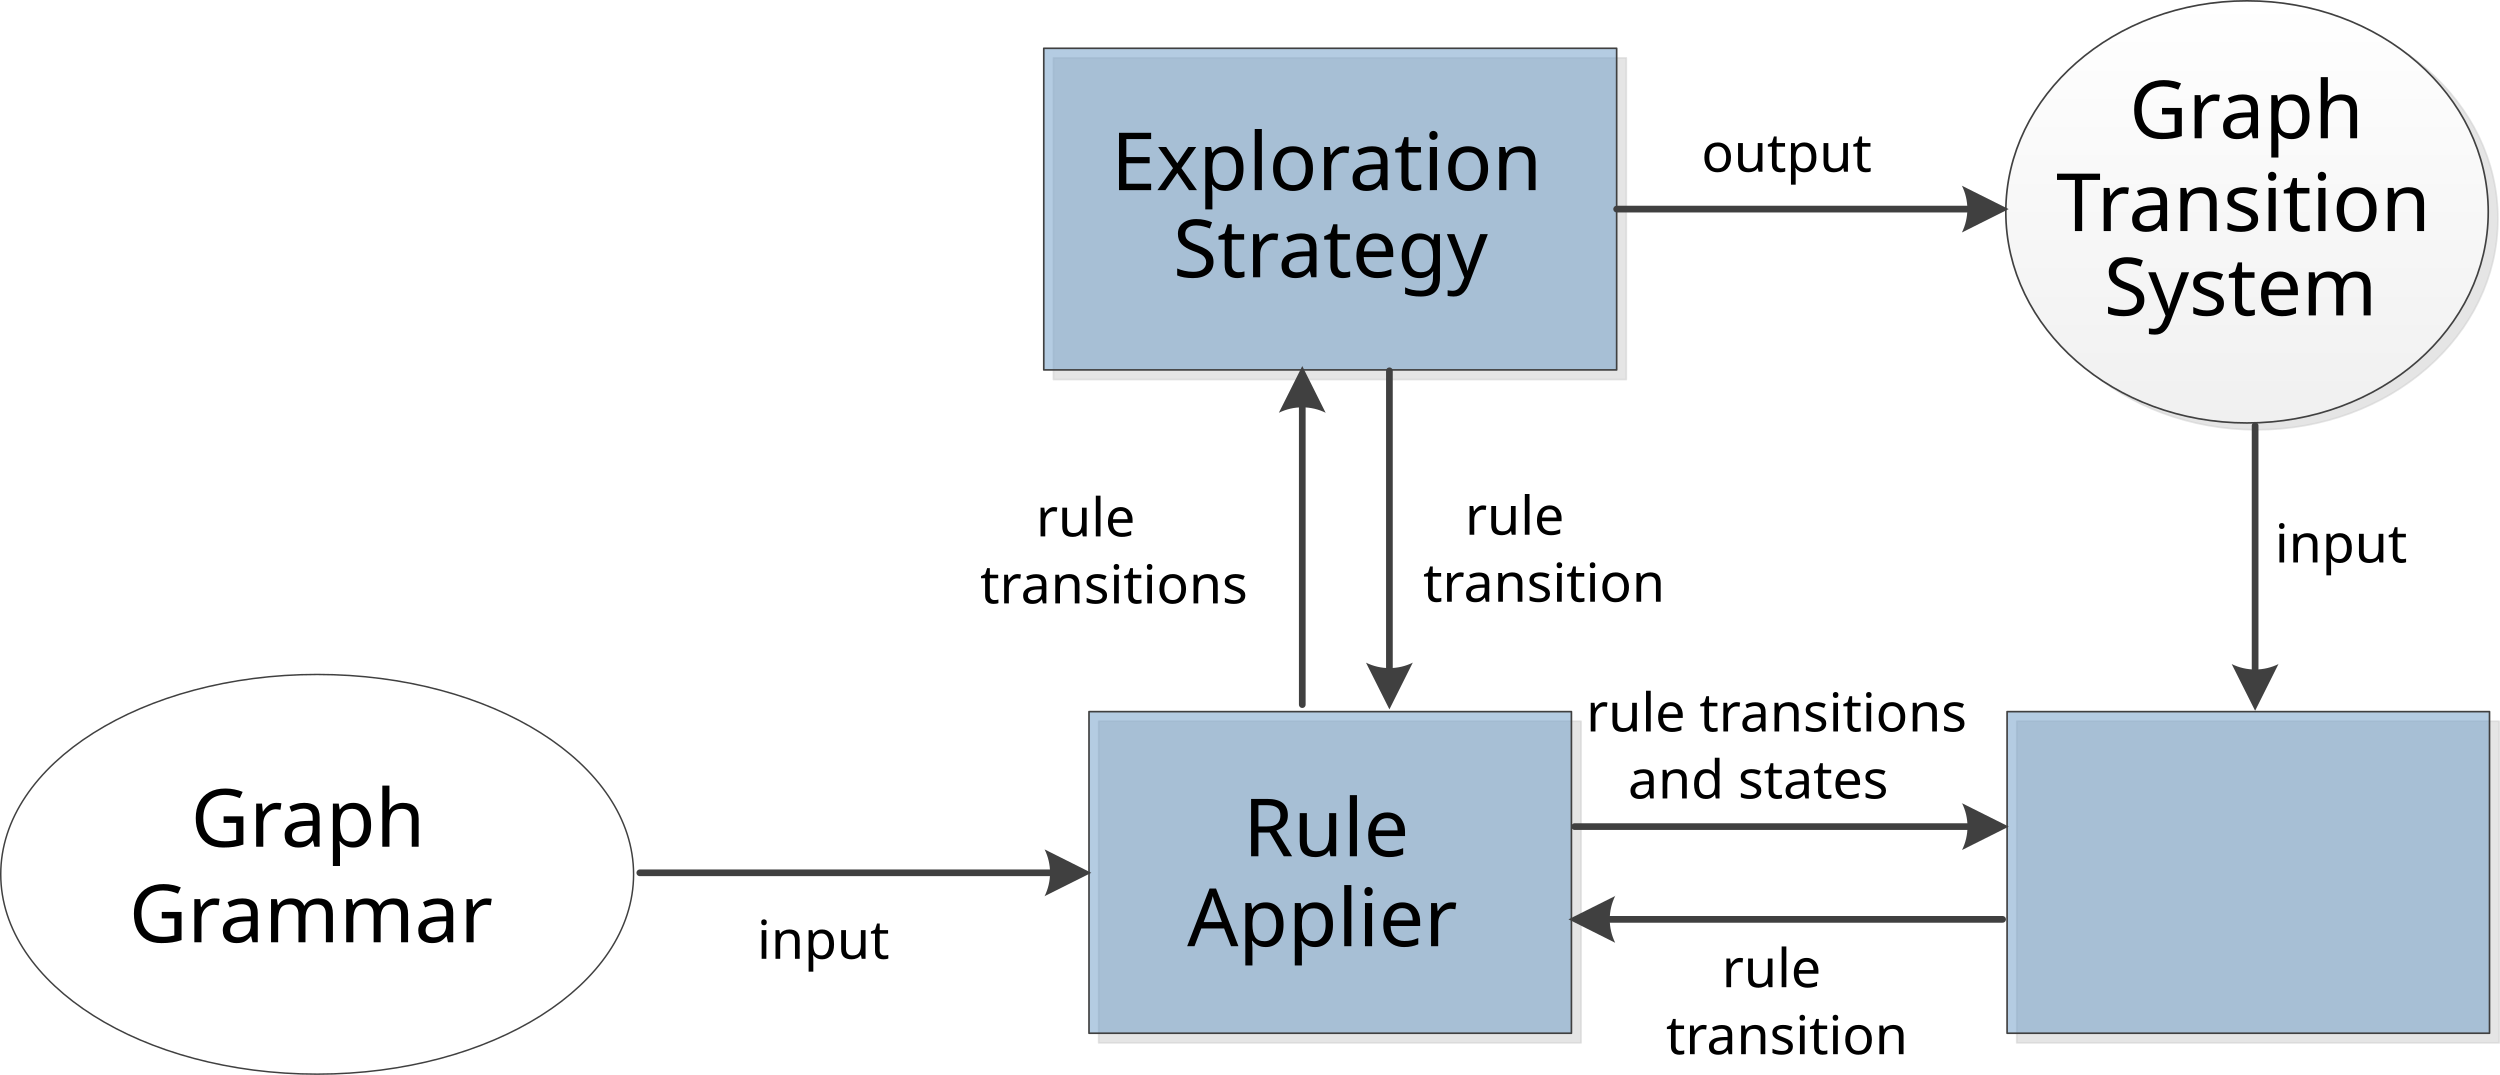
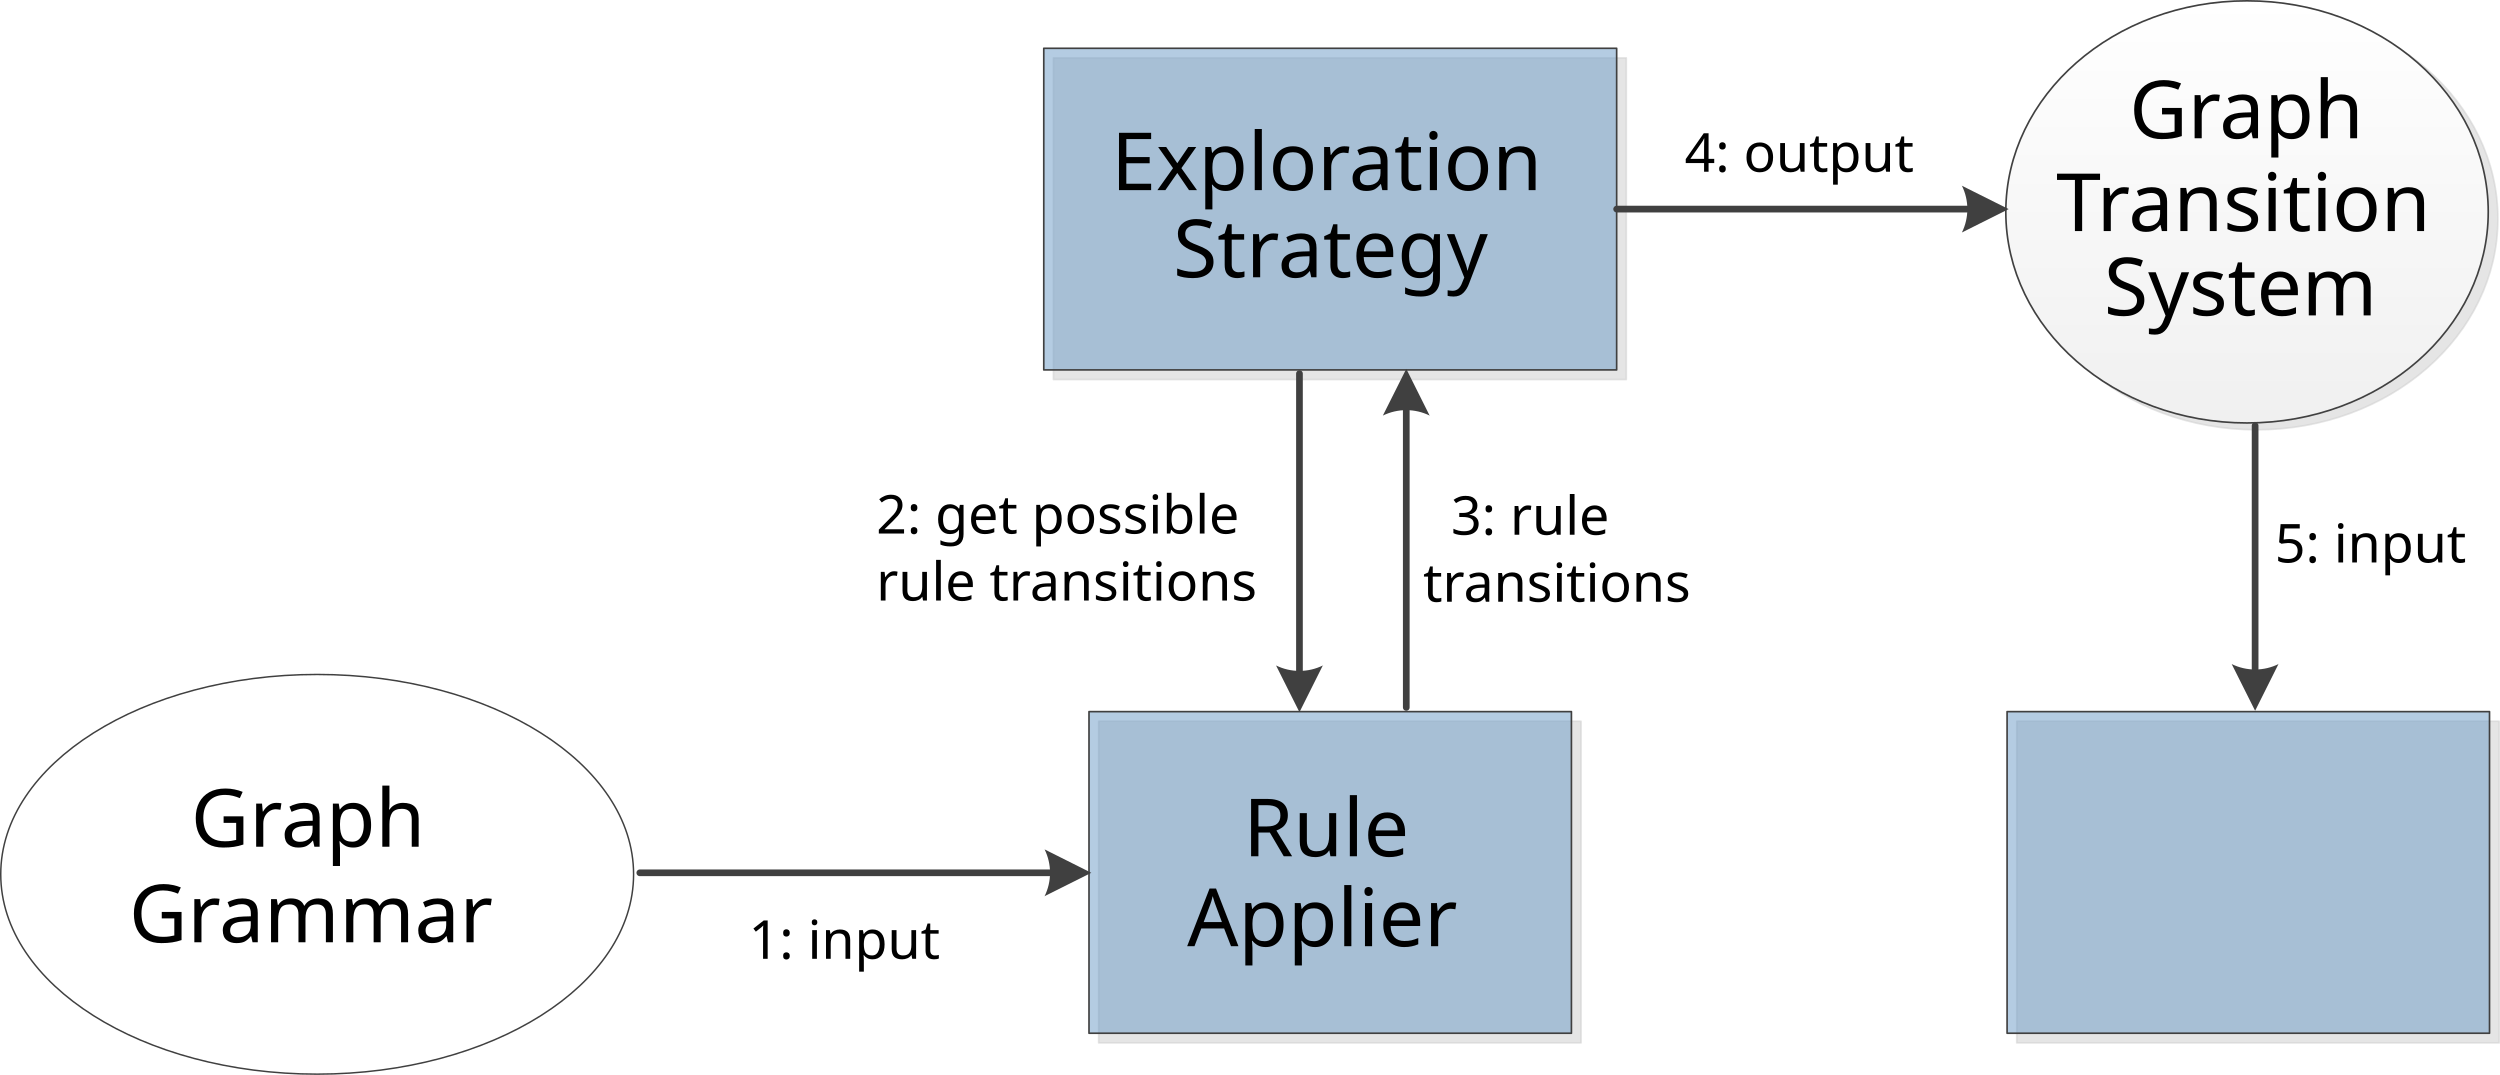
<svg xmlns="http://www.w3.org/2000/svg" xmlns:ns1="http://schemas.microsoft.com/visio/2003/SVGExtensions/" xmlns:xlink="http://www.w3.org/1999/xlink" width="466.393" height="200.514" viewBox="0 0 373.115 160.411" xml:space="preserve" color-interpolation-filters="sRGB" class="st10" id="svg3717" version="1.1" style="font-size:12px;fill:none;stroke-linecap:square;stroke-miterlimit:3;overflow:visible">
  <ns1:documentProperties ns1:langID="1033" ns1:viewMarkup="false">
    <ns1:userDefs>
      <ns1:ud ns1:nameU="msvSubprocessMaster" ns1:prompt="" ns1:val="VT4(Rectangle)" />
      <ns1:ud ns1:nameU="msvNoAutoConnect" ns1:val="VT0(1):26" />
    </ns1:userDefs>
  </ns1:documentProperties>
  <style type="text/css" id="style3719">
	
		.st1 {visibility:visible}
		.st2 {fill:#cdcdcd;fill-opacity:0.5;stroke:#cdcdcd;stroke-linecap:round;stroke-linejoin:round;stroke-opacity:0.5;stroke-width:0.25}
		.st3 {fill:url(#grad30-6);stroke:#404040;stroke-linecap:round;stroke-linejoin:round;stroke-width:0.25}
		.st4 {fill:#000000;font-family:Calibri;font-size:1em}
		.st5 {font-size:1em}
		.st6 {marker-end:url(#mrkr5-23);stroke:#404040;stroke-linecap:round;stroke-linejoin:round;stroke-width:1}
		.st7 {fill:#404040;fill-opacity:1;stroke:#404040;stroke-opacity:1;stroke-width:0.284}
		.st8 {fill:url(#grad30-20);stroke:#404040;stroke-linecap:round;stroke-linejoin:round;stroke-width:0.25}
		.st9 {marker-end:url(#mrkr5-23);marker-start:url(#mrkr5-53);stroke:#404040;stroke-linecap:round;stroke-linejoin:round;stroke-width:1}
		.st10 {fill:none;fill-rule:evenodd;font-size:12px;overflow:visible;stroke-linecap:square;stroke-miterlimit:3}
	
	</style>
  <defs id="Patterns_And_Gradients">
    <linearGradient id="grad30-6" ns1:fillPattern="30" ns1:foreground="#6b9bc7" ns1:foregroundOpacity="0.5" ns1:background="#6b9bc7" ns1:backgroundOpacity="0.5" x1="0" y1="1" x2="0" y2="0">
      <stop offset="0" style="stop-color:#6b9bc7;stop-opacity:0.5" id="stop3723" />
      <stop offset="1" style="stop-color:#6b9bc7;stop-opacity:0.5" id="stop3725" />
    </linearGradient>
    <linearGradient id="grad30-20" ns1:fillPattern="30" ns1:foreground="#f0f0f0" ns1:background="#ffffff" x1="0" y1="1" x2="0" y2="0">
      <stop offset="0" style="stop-color:#f0f0f0;stop-opacity:1" id="stop3728" />
      <stop offset="1" style="stop-color:#ffffff;stop-opacity:1" id="stop3730" />
    </linearGradient>
    <linearGradient id="grad30-20-1" ns1:fillPattern="30" ns1:foreground="#f0f0f0" ns1:background="#ffffff" x1="0" y1="1" x2="0" y2="0">
      <stop offset="0" style="stop-color:#f0f0f0;stop-opacity:1" id="stop3728-5" />
      <stop offset="1" style="stop-color:#ffffff;stop-opacity:1" id="stop3730-2" />
    </linearGradient>
    <linearGradient xlink:href="#grad30-20" id="linearGradient3609" x1="-320.069" y1="809.748" x2="-320.069" y2="742.198" gradientTransform="matrix(1.12166,0,0,0.7086822,-299.6672,829.9545)" gradientUnits="userSpaceOnUse" />
    <marker style="fill:#404040;fill-opacity:1;stroke:#404040;stroke-width:0.284;stroke-opacity:1;overflow:visible" id="mrkr5-23-3" class="st7" ns1:arrowType="5" ns1:arrowSize="2" ns1:setback="6.16" refX="-6.16" orient="auto" markerUnits="strokeWidth" overflow="visible">
      <use height="3" width="3" y="0" x="0" xlink:href="#lend5" transform="scale(-3.52,-3.52)" id="use3737-2" />
    </marker>
    <linearGradient xlink:href="#grad30-20" id="linearGradient3706" x1="-0.117" y1="846.608" x2="-0.117" y2="779.008" gradientTransform="matrix(1.068781,0,0,0.9356455,-0.4194915,0.4194917)" gradientUnits="userSpaceOnUse" />
    <marker style="fill:#404040;fill-opacity:1;stroke:#404040;stroke-width:0.284;stroke-opacity:1;overflow:visible" id="mrkr5-23-8" class="st7" ns1:arrowType="5" ns1:arrowSize="2" ns1:setback="6.16" refX="-6.16" orient="auto" markerUnits="strokeWidth" overflow="visible">
      <use height="3" width="3" y="0" x="0" xlink:href="#lend5" transform="scale(-3.52,-3.52)" id="use3737-5" />
    </marker>
    <marker style="fill:#404040;fill-opacity:1;stroke:#404040;stroke-width:0.284;stroke-opacity:1;overflow:visible" id="mrkr5-23-2" class="st7" ns1:arrowType="5" ns1:arrowSize="2" ns1:setback="6.16" refX="-6.16" orient="auto" markerUnits="strokeWidth" overflow="visible">
      <use height="3" width="3" y="0" x="0" xlink:href="#lend5" transform="scale(-3.52,-3.52)" id="use3737-7" />
    </marker>
    <marker style="fill:#404040;fill-opacity:1;stroke:#404040;stroke-width:0.284;stroke-opacity:1;overflow:visible" id="mrkr5-23-1" class="st7" ns1:arrowType="5" ns1:arrowSize="2" ns1:setback="6.16" refX="-6.16" orient="auto" markerUnits="strokeWidth" overflow="visible">
      <use height="3" width="3" y="0" x="0" xlink:href="#lend5" transform="scale(-3.52,-3.52)" id="use3737-74" />
    </marker>
    <linearGradient xlink:href="#grad30-6" id="linearGradient3158" x1="-0.102" y1="969.313" x2="-0.102" y2="910.27" gradientTransform="scale(1.223687,0.8172026)" gradientUnits="userSpaceOnUse" />
    <marker style="fill:#404040;fill-opacity:1;stroke:#404040;stroke-width:0.284;stroke-opacity:1;overflow:visible" id="mrkr5-23-5" class="st7" ns1:arrowType="5" ns1:arrowSize="2" ns1:setback="6.16" refX="-6.16" orient="auto" markerUnits="strokeWidth" overflow="visible">
      <use height="3" width="3" y="0" x="0" xlink:href="#lend5" transform="scale(-3.52,-3.52)" id="use3737-1" />
    </marker>
    <marker style="fill:#404040;fill-opacity:1;stroke:#404040;stroke-width:0.284;stroke-opacity:1;overflow:visible" id="mrkr5-23-52" class="st7" ns1:arrowType="5" ns1:arrowSize="2" ns1:setback="6.16" refX="-6.16" orient="auto" markerUnits="strokeWidth" overflow="visible">
      <use height="3" width="3" y="0" x="0" xlink:href="#lend5" transform="scale(-3.52,-3.52)" id="use3737-76" />
    </marker>
    <marker style="fill:#404040;fill-opacity:1;stroke:#404040;stroke-width:0.284;stroke-opacity:1;overflow:visible" id="mrkr5-23-32" class="st7" ns1:arrowType="5" ns1:arrowSize="2" ns1:setback="6.16" refX="-6.16" orient="auto" markerUnits="strokeWidth" overflow="visible">
      <use height="3" width="3" y="0" x="0" xlink:href="#lend5" transform="scale(-3.52,-3.52)" id="use3737-21" />
    </marker>
    <marker style="fill:#404040;fill-opacity:1;stroke:#404040;stroke-width:0.284;stroke-opacity:1;overflow:visible" id="mrkr5-23-89" class="st7" ns1:arrowType="5" ns1:arrowSize="2" ns1:setback="6.16" refX="-6.16" orient="auto" markerUnits="strokeWidth" overflow="visible">
      <use height="3" width="3" y="0" x="0" xlink:href="#lend5" transform="scale(-3.52,-3.52)" id="use3737-27" />
    </marker>
    <linearGradient xlink:href="#grad30-6" id="linearGradient3718" x1="-0.094" y1="1055.996" x2="-0.094" y2="991.673" gradientTransform="scale(1.333117,0.7501215)" gradientUnits="userSpaceOnUse" />
    <linearGradient xlink:href="#grad30-6" id="linearGradient3720" x1="-0.102" y1="969.313" x2="-0.102" y2="910.27" gradientTransform="scale(1.223687,0.8172026)" gradientUnits="userSpaceOnUse" />
  </defs>
  <defs id="Markers">
    <g id="lend5">
      <path d="M 2,1 0,0 1.981,-0.993 C 1.672,-0.365 1.673,0.373 1.985,1" style="stroke:none" id="path3734" />
    </g>
    <marker id="mrkr5-23" class="st7" ns1:arrowType="5" ns1:arrowSize="2" ns1:setback="6.16" refX="-6.16" orient="auto" markerUnits="strokeWidth" overflow="visible" style="fill:#404040;fill-opacity:1;stroke:#404040;stroke-width:0.284;stroke-opacity:1;overflow:visible">
      <use xlink:href="#lend5" transform="scale(-3.52,-3.52)" id="use3737" x="0" y="0" width="3" height="3" />
    </marker>
    <marker id="mrkr5-53" class="st7" ns1:arrowType="5" ns1:arrowSize="2" ns1:setback="5.8" refX="5.8" orient="auto" markerUnits="strokeWidth" overflow="visible" style="fill:#404040;fill-opacity:1;stroke:#404040;stroke-width:0.284;stroke-opacity:1;overflow:visible">
      <use xlink:href="#lend5" transform="scale(3.52,3.52)" id="use3740" x="0" y="0" width="3" height="3" />
    </marker>
  </defs>
  <g ns1:mID="0" ns1:index="1" ns1:groupContext="foregroundPage" id="g3742" transform="translate(-42.2214,-34.7945)">
    <ns1:userDefs>
      <ns1:ud ns1:nameU="msvThemeColors" ns1:val="VT0(36):26" />
      <ns1:ud ns1:nameU="msvThemeEffects" ns1:val="VT0(16):26" />
      <ns1:ud ns1:nameU="msvThemeOrder" ns1:val="VT0(0):26" />
    </ns1:userDefs>
    <ns1:pageProperties ns1:drawingScale="1" ns1:pageScale="1" ns1:drawingUnits="0" ns1:shadowOffsetX="9" ns1:shadowOffsetY="-9" />
    <ns1:layer ns1:name="Connector" ns1:index="0" />
    <g id="shape5-1" ns1:mID="5" ns1:groupContext="shape" transform="translate(341.7712,-603)">
      <ns1:userDefs>
        <ns1:ud ns1:nameU="visVersion" ns1:val="VT0(14):26" />
        <ns1:ud ns1:nameU="msvThemeColors" ns1:val="VT0(36):26" />
        <ns1:ud ns1:nameU="msvThemeEffects" ns1:val="VT0(16):26" />
      </ns1:userDefs>
      <ns1:textBlock ns1:margins="rect(4,4,4,4)" />
      <ns1:textRect cx="36" cy="768" width="72" height="48" />
      <g id="shadow5-2" ns1:groupContext="shadow" ns1:shadowOffsetX="1.44" ns1:shadowOffsetY="-1.44" ns1:shadowType="1" transform="translate(1.44,1.44)" class="st1" style="visibility:visible">
        <rect x="0" y="744" width="72" height="48" class="st2" id="rect3752" style="fill:#cdcdcd;fill-opacity:0.5;stroke:#cdcdcd;stroke-width:0.25;stroke-linecap:round;stroke-linejoin:round;stroke-opacity:0.5" />
      </g>
      <rect x="0" y="744" width="72" height="48" class="st3" id="rect3754" style="fill:url(#linearGradient3158);stroke:#404040;stroke-width:0.25;stroke-linecap:round;stroke-linejoin:round" />
      <text x="26.011" y="772.858" class="st4" ns1:langID="1043" id="text3756" style="fill:#000000;font-family:Calibri">
        <ns1:paragraph ns1:horizAlign="1" />
        <ns1:tabList />GUI</text>
    </g>
    <g id="shape1-8" ns1:mID="1" ns1:groupContext="shape" transform="translate(198,-702)">
      <ns1:userDefs>
        <ns1:ud ns1:nameU="visVersion" ns1:val="VT0(14):26" />
        <ns1:ud ns1:nameU="msvThemeColors" ns1:val="VT0(36):26" />
        <ns1:ud ns1:nameU="msvThemeEffects" ns1:val="VT0(16):26" />
      </ns1:userDefs>
      <ns1:textBlock ns1:margins="rect(4,4,4,4)" />
      <ns1:textRect cx="42.75" cy="768" width="85.5" height="48" />
      <g id="shadow1-9" ns1:groupContext="shadow" ns1:shadowOffsetX="1.44" ns1:shadowOffsetY="-1.44" ns1:shadowType="1" transform="translate(1.44,1.44)" class="st1" style="visibility:visible">
        <rect x="0" y="744" width="85.5" height="48" class="st2" id="rect3764" style="fill:#cdcdcd;fill-opacity:0.5;stroke:#cdcdcd;stroke-width:0.25;stroke-linecap:round;stroke-linejoin:round;stroke-opacity:0.5" />
      </g>
      <rect x="0" y="744" width="85.5" height="48" class="st3" id="rect3766" style="fill:url(#linearGradient3718);stroke:#404040;stroke-width:0.25;stroke-linecap:round;stroke-linejoin:round" />
      <text x="10.071" y="765.17" class="st4" ns1:langID="1043" id="text3768" style="fill:#000000;font-family:Calibri">Exploration </text>
      <text x="19.3" y="778.175" class="st4" ns1:langID="1043" style="fill:#000000;font-family:Calibri" id="text3828">Strategy </text>
    </g>
    <g id="shape7-24" ns1:mID="7" ns1:groupContext="shape" transform="translate(342,-694.5)">
      <ns1:userDefs>
        <ns1:ud ns1:nameU="visVersion" ns1:val="VT0(14):26" />
        <ns1:ud ns1:nameU="msvThemeColors" ns1:val="VT0(36):26" />
        <ns1:ud ns1:nameU="msvThemeEffects" ns1:val="VT0(16):26" />
      </ns1:userDefs>
      <ns1:textBlock ns1:margins="rect(4,4,4,4)" />
      <ns1:textRect cx="36" cy="760.5" width="63" height="55.125" />
      <g id="shadow7-25" ns1:groupContext="shadow" ns1:shadowOffsetX="1.44" ns1:shadowOffsetY="-1.44" ns1:shadowType="1" transform="translate(1.020509,1.44)" class="st1" style="visibility:visible">
        <path d="m 0,760.5 a 36,31.5 0 0 1 72,0 36,31.5 0 0 1 -72,0 z" class="st2" id="path3785" style="fill:#cdcdcd;fill-opacity:0.5;stroke:#cdcdcd;stroke-width:0.25;stroke-linecap:round;stroke-linejoin:round;stroke-opacity:0.5" />
      </g>
      <path d="m -0.419,760.919 a 36,31.5 0 1 1 72,0 36,31.5 0 0 1 -72,0 z" class="st8" id="path3787" style="fill:url(#linearGradient3706);stroke:#404040;stroke-width:0.25;stroke-linecap:round;stroke-linejoin:round" />
      <text x="18.004" y="749.934" class="st4" ns1:langID="1043" id="text3789" style="fill:#000000;font-family:Calibri">Graph </text>
      <text x="7.097" y="763.777" class="st4" ns1:langID="1043" style="fill:#000000;font-family:Calibri" id="text3837">Transition </text>
      <text x="14.228" y="776.362" class="st4" ns1:langID="1043" style="fill:#000000;font-family:Calibri" id="text3835">System </text>
      <path d="m -299.667,859.78 a 47.224,29.825 0 1 1 94.448,0 47.224,29.825 0 0 1 -94.448,0 z" class="st8" id="path3787-7" style="fill:url(#linearGradient3609);stroke:#404040;stroke-width:0.223;stroke-linecap:round;stroke-linejoin:round" />
      <text x="-271.297" y="855.663" class="st4" ns1:langID="1043" id="text3789-1" style="font-size:12px;fill:#000000;font-family:Calibri">Graph</text>
      <text x="-280.526" y="869.926" class="st4" ns1:langID="1043" style="font-size:12px;fill:#000000;font-family:Calibri" id="text3837-4">Grammar</text>
-       <text xml:space="preserve" style="font-size:9.6px;font-style:normal;font-variant:normal;font-weight:normal;font-stretch:normal;line-height:125%;letter-spacing:0px;word-spacing:0px;fill:#000000;fill-opacity:1;stroke:none;font-family:Verdana;-inkscape-font-specification:Verdana" x="-186.793" y="872.39" id="text3399-8">
-         <tspan id="tspan3401-8" x="-186.793" y="872.39" style="font-size:8px">input</tspan>
-       </text>
-       <text xml:space="preserve" style="font-size:9.6px;font-style:normal;font-variant:normal;font-weight:normal;font-stretch:normal;line-height:125%;letter-spacing:0px;word-spacing:0px;fill:#000000;fill-opacity:1;stroke:none;font-family:Verdana;-inkscape-font-specification:Verdana" x="-45.844" y="754.932" id="text3399-8-8">
-         <tspan id="tspan3401-8-9" x="-45.844" y="754.932" style="font-size:8px">output</tspan>
-       </text>
-       <text xml:space="preserve" style="font-size:9.6px;font-style:normal;font-variant:normal;font-weight:normal;font-stretch:normal;line-height:125%;letter-spacing:0px;word-spacing:0px;fill:#000000;fill-opacity:1;stroke:none;font-family:Verdana;-inkscape-font-specification:Verdana" x="-153.488" y="809.347" id="text3399-8-8-8">
-         <tspan id="tspan3401-8-9-8" x="-153.488" y="809.347" style="font-size:8px">    rule </tspan>
-         <tspan x="-153.488" y="819.347" style="font-size:8px" id="tspan3126">transitions</tspan>
+       <text xml:space="preserve" style="font-size:9.6px;font-style:normal;font-variant:normal;font-weight:normal;font-stretch:normal;line-height:125%;letter-spacing:0px;word-spacing:0px;fill:#000000;fill-opacity:1;stroke:none;font-family:Verdana;-inkscape-font-specification:Verdana" x="-188.052" y="872.39" id="text3399-8">
+         <tspan id="tspan3401-8" x="-188.052" y="872.39" style="font-size:8px">1: input</tspan>
+       </text>
+       <text xml:space="preserve" style="font-size:9.6px;font-style:normal;font-variant:normal;font-weight:normal;font-stretch:normal;line-height:125%;letter-spacing:0px;word-spacing:0px;fill:#000000;fill-opacity:1;stroke:none;font-family:Verdana;-inkscape-font-specification:Verdana" x="-48.361" y="754.932" id="text3399-8-8">
+         <tspan id="tspan3401-8-9" x="-48.361" y="754.932" style="font-size:8px">4: output</tspan>
+       </text>
+       <text xml:space="preserve" style="font-size:9.6px;font-style:normal;font-variant:normal;font-weight:normal;font-stretch:normal;line-height:125%;letter-spacing:0px;word-spacing:0px;fill:#000000;fill-opacity:1;stroke:none;font-family:Verdana;-inkscape-font-specification:Verdana" x="-169.009" y="808.928" id="text3399-8-8-8">
+         <tspan id="tspan3401-8-9-8" x="-169.009" y="808.928" style="font-size:8px">2: get possible</tspan>
+         <tspan x="-169.009" y="818.928" style="font-size:8px" id="tspan3126">rule transitions</tspan>
      </text>
      <text xml:space="preserve" style="font-size:9.6px;font-style:normal;font-variant:normal;font-weight:normal;font-stretch:normal;line-height:125%;letter-spacing:0px;word-spacing:0px;fill:#000000;fill-opacity:1;stroke:none;font-family:Verdana;-inkscape-font-specification:Verdana" x="-87.384" y="809.097" id="text3399-8-8-8-2">
-         <tspan x="-87.384" y="809.097" style="font-size:8px" id="tspan3126-5">   rule</tspan>
-         <tspan x="-87.384" y="819.097" style="font-size:8px" id="tspan3162">transition</tspan>
-       </text>
-       <text xml:space="preserve" style="font-size:9.6px;font-style:normal;font-variant:normal;font-weight:normal;font-stretch:normal;line-height:125%;letter-spacing:0px;word-spacing:0px;fill:#000000;fill-opacity:1;stroke:none;font-family:Verdana;-inkscape-font-specification:Verdana" x="-63.053" y="838.462" id="text3399-8-8-8-7">
-         <tspan x="-63.053" y="838.462" style="font-size:8px" id="tspan3126-1">rule transitions</tspan>
-         <tspan x="-63.053" y="848.462" style="font-size:8px" id="tspan3368">   and states</tspan>
+         <tspan x="-87.384" y="809.097" style="font-size:8px" id="tspan3126-5">  3: rule</tspan>
+         <tspan x="-87.384" y="819.097" style="font-size:8px" id="tspan3162">transitions</tspan>
      </text>
      <text xml:space="preserve" style="font-size:9.6px;font-style:normal;font-variant:normal;font-weight:normal;font-stretch:normal;line-height:125%;letter-spacing:0px;word-spacing:0px;fill:#000000;fill-opacity:1;stroke:none;font-family:Verdana;-inkscape-font-specification:Verdana" x="39.732" y="813.242" id="text3399-8-1">
-         <tspan id="tspan3401-8-2" x="39.732" y="813.242" style="font-size:8px">input</tspan>
-       </text>
-       <text xml:space="preserve" style="font-size:9.6px;font-style:normal;font-variant:normal;font-weight:normal;font-stretch:normal;line-height:125%;letter-spacing:0px;word-spacing:0px;fill:#000000;fill-opacity:1;stroke:none;font-family:Verdana;-inkscape-font-specification:Verdana" x="-51.129" y="876.635" id="text3399-8-8-8-2-4">
-         <tspan x="-51.129" y="876.635" style="font-size:8px" id="tspan3126-5-0">    rule</tspan>
-         <tspan x="-51.129" y="886.635" style="font-size:8px" id="tspan3162-9">transition</tspan>
+         <tspan id="tspan3401-8-2" x="39.732" y="813.242" style="font-size:8px">5: input</tspan>
      </text>
    </g>
    <g id="shape2-32" ns1:mID="2" ns1:groupContext="shape" ns1:layerMember="0" transform="translate(283.5,-717)">
      <ns1:userDefs>
        <ns1:ud ns1:nameU="msvThemeColors" ns1:val="VT0(36):26" />
        <ns1:ud ns1:nameU="msvThemeEffects" ns1:val="VT0(16):26" />
      </ns1:userDefs>
      <path d="m 0,783 52.34,0" class="st6" id="path3798" style="stroke:#404040;stroke-width:1;stroke-linecap:round;stroke-linejoin:round;marker-end:url(#mrkr5-23)" />
    </g>
    <g id="shape3-38" ns1:mID="3" ns1:groupContext="shape" transform="translate(204.75,-603)">
      <ns1:userDefs>
        <ns1:ud ns1:nameU="visVersion" ns1:val="VT0(14):26" />
        <ns1:ud ns1:nameU="msvThemeColors" ns1:val="VT0(36):26" />
        <ns1:ud ns1:nameU="msvThemeEffects" ns1:val="VT0(16):26" />
      </ns1:userDefs>
      <ns1:textBlock ns1:margins="rect(4,4,4,4)" />
      <ns1:textRect cx="36" cy="768" width="72" height="48" />
      <g id="shadow3-39" ns1:groupContext="shadow" ns1:shadowOffsetX="1.44" ns1:shadowOffsetY="-1.44" ns1:shadowType="1" transform="translate(1.44,1.44)" class="st1" style="visibility:visible">
        <rect x="0" y="744" width="72" height="48" class="st2" id="rect3806" style="fill:#cdcdcd;fill-opacity:0.5;stroke:#cdcdcd;stroke-width:0.25;stroke-linecap:round;stroke-linejoin:round;stroke-opacity:0.5" />
      </g>
      <rect x="0" y="744" width="72" height="48" class="st3" id="rect3808" style="fill:url(#linearGradient3720);stroke:#404040;stroke-width:0.25;stroke-linecap:round;stroke-linejoin:round" />
      <text x="23.037" y="765.59" class="st4" ns1:langID="1043" id="text3810" style="fill:#000000;font-family:Calibri">Rule </text>
      <text x="14.648" y="779.014" class="st4" ns1:langID="1043" style="fill:#000000;font-family:Calibri" id="text3833">Applier </text>
    </g>
    <g id="shape6-16-2" ns1:mID="6" ns1:groupContext="shape" ns1:layerMember="0" transform="matrix(-1,0,0,1,133.0953,-617.9425)">
      <ns1:userDefs>
        <ns1:ud ns1:nameU="msvThemeColors" ns1:val="VT0(36):26" />
        <ns1:ud ns1:nameU="msvThemeEffects" ns1:val="VT0(16):26" />
      </ns1:userDefs>
      <path d="M -4.614,783 -65.84,783" class="st6" id="path3777-6" style="stroke:#404040;stroke-width:1;stroke-linecap:round;stroke-linejoin:round;marker-end:url(#mrkr5-23)" />
    </g>
-     <g id="shape2-32-7" ns1:mID="2" ns1:groupContext="shape" ns1:layerMember="0" transform="matrix(0,1,-1,0,1032.585,82.16524)">
+     <g id="shape2-32-7" ns1:mID="2" ns1:groupContext="shape" ns1:layerMember="0" transform="matrix(0,1,-1,0,1019.161,82.58474)">
      <ns1:userDefs>
        <ns1:ud ns1:nameU="msvThemeColors" ns1:val="VT0(36):26" />
        <ns1:ud ns1:nameU="msvThemeEffects" ns1:val="VT0(16):26" />
      </ns1:userDefs>
      <path d="M 7.97,783 52.34,783" class="st6" id="path3798-1" style="stroke:#404040;stroke-width:1;stroke-linecap:round;stroke-linejoin:round;marker-end:url(#mrkr5-23)" />
    </g>
-     <g id="shape2-32-7-0" ns1:mID="2" ns1:groupContext="shape" ns1:layerMember="0" transform="matrix(0,-1,-1,0,1019.581,147.9258)">
+     <g id="shape2-32-7-0" ns1:mID="2" ns1:groupContext="shape" ns1:layerMember="0" transform="matrix(0,-1,-1,0,1035.102,148.3453)">
      <ns1:userDefs>
        <ns1:ud ns1:nameU="msvThemeColors" ns1:val="VT0(36):26" />
        <ns1:ud ns1:nameU="msvThemeEffects" ns1:val="VT0(16):26" />
      </ns1:userDefs>
      <path d="M 7.97,783 52.34,783" class="st6" id="path3798-1-4" style="stroke:#404040;stroke-width:1;stroke-linecap:round;stroke-linejoin:round;marker-end:url(#mrkr5-23)" />
-     </g>
-     <g id="shape2-32-1" ns1:mID="2" ns1:groupContext="shape" ns1:layerMember="0" transform="translate(283.5212,-624.8393)">
-       <ns1:userDefs>
-         <ns1:ud ns1:nameU="msvThemeColors" ns1:val="VT0(36):26" />
-         <ns1:ud ns1:nameU="msvThemeEffects" ns1:val="VT0(16):26" />
-       </ns1:userDefs>
-       <path d="M -6.292,783 52.34,783" class="st6" id="path3798-2" style="stroke:#404040;stroke-width:1;stroke-linecap:round;stroke-linejoin:round;marker-end:url(#mrkr5-23)" />
-     </g>
-     <g id="shape2-32-1-6" ns1:mID="2" ns1:groupContext="shape" ns1:layerMember="0" transform="matrix(-1,0,0,1,334.8093,-610.9961)">
-       <ns1:userDefs>
-         <ns1:ud ns1:nameU="msvThemeColors" ns1:val="VT0(36):26" />
-         <ns1:ud ns1:nameU="msvThemeEffects" ns1:val="VT0(16):26" />
-       </ns1:userDefs>
-       <path d="M -6.292,783 52.34,783" class="st6" id="path3798-2-5" style="stroke:#404040;stroke-width:1;stroke-linecap:round;stroke-linejoin:round;marker-end:url(#mrkr5-23)" />
    </g>
    <g id="shape2-32-7-9" ns1:mID="2" ns1:groupContext="shape" ns1:layerMember="0" transform="matrix(0,1,-1,0,1161.788,82.375)">
      <ns1:userDefs>
        <ns1:ud ns1:nameU="msvThemeColors" ns1:val="VT0(36):26" />
        <ns1:ud ns1:nameU="msvThemeEffects" ns1:val="VT0(16):26" />
      </ns1:userDefs>
      <path d="M 15.941,783 52.34,783" class="st6" id="path3798-1-43" style="stroke:#404040;stroke-width:1;stroke-linecap:round;stroke-linejoin:round;marker-end:url(#mrkr5-23)" />
    </g>
  </g>
</svg>
